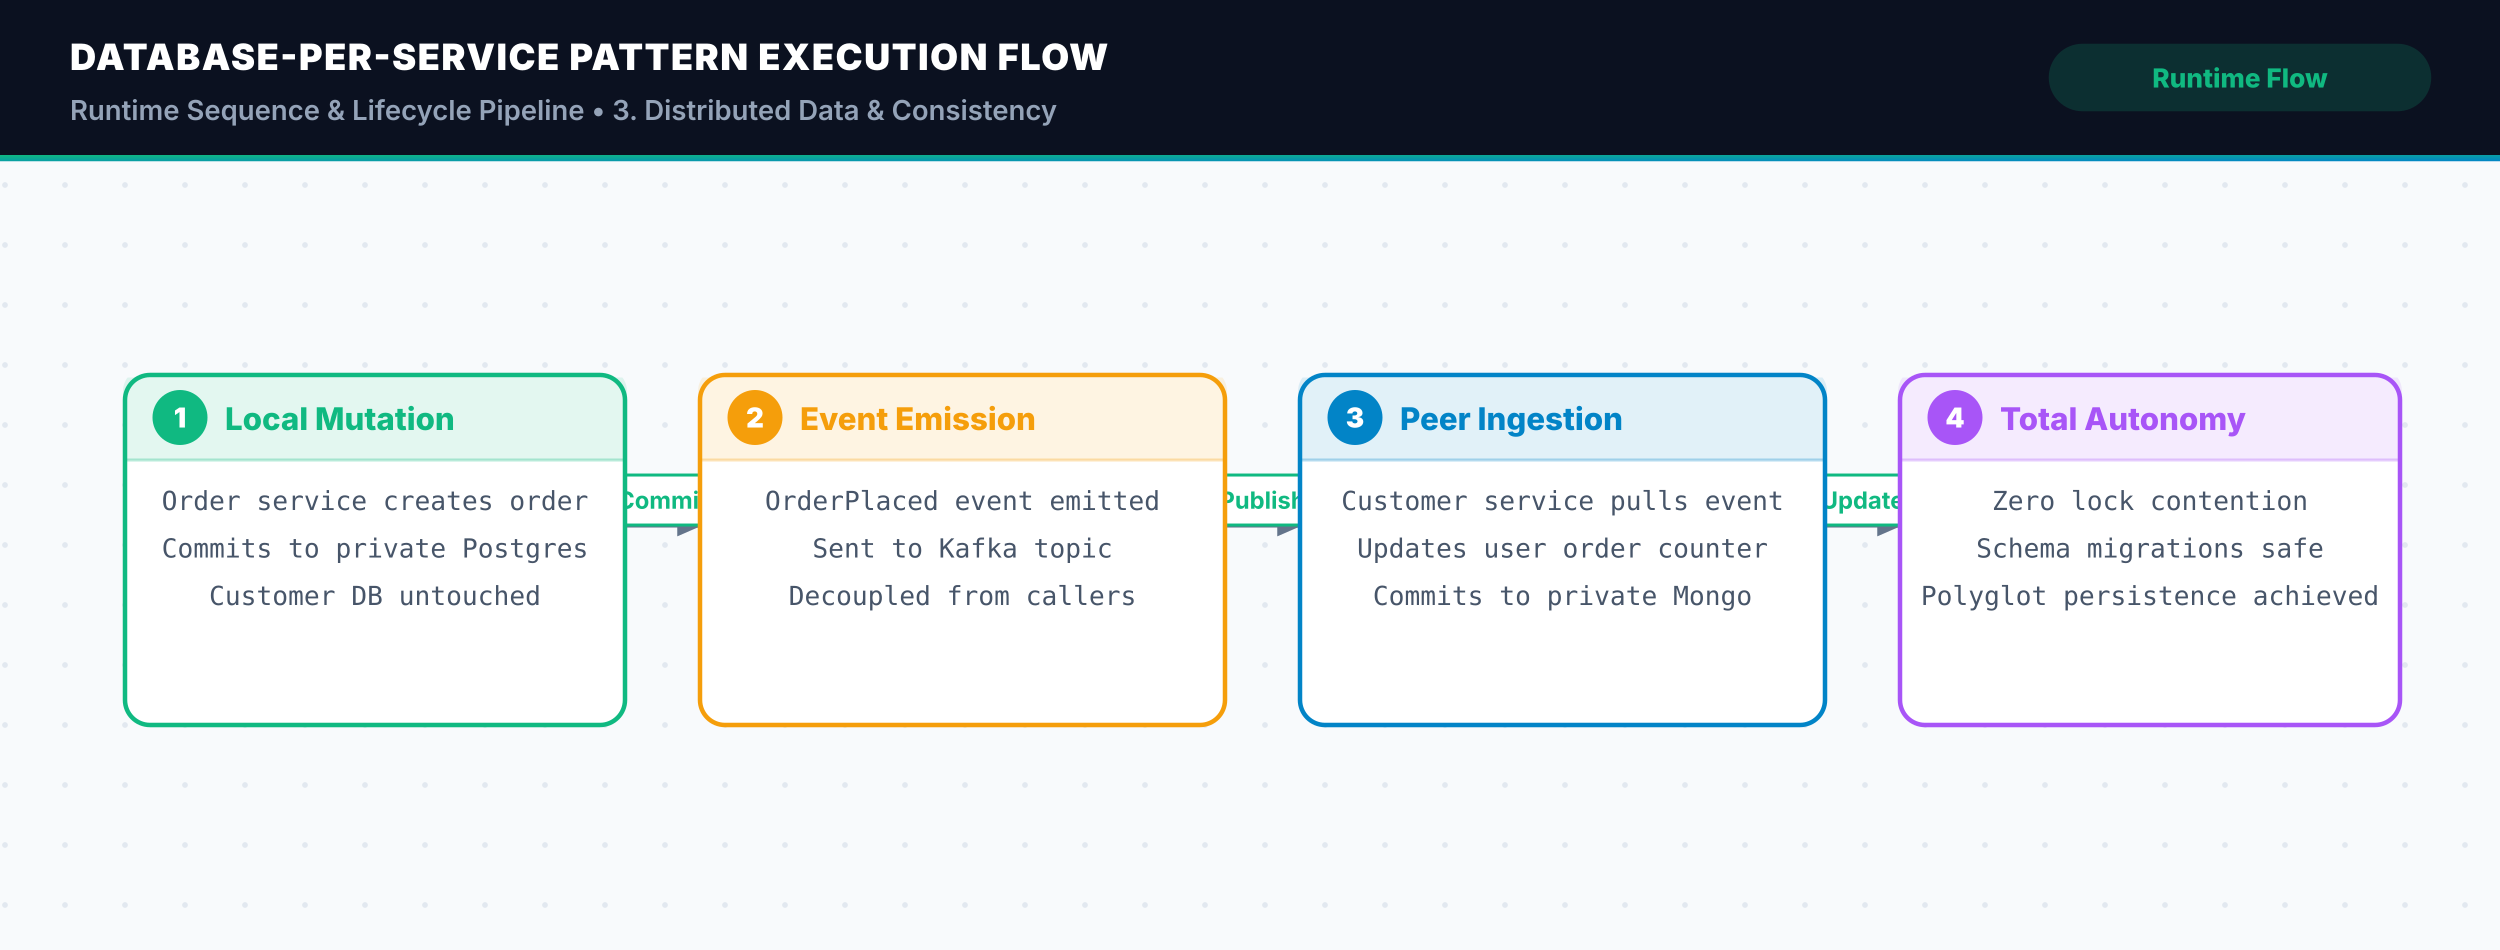
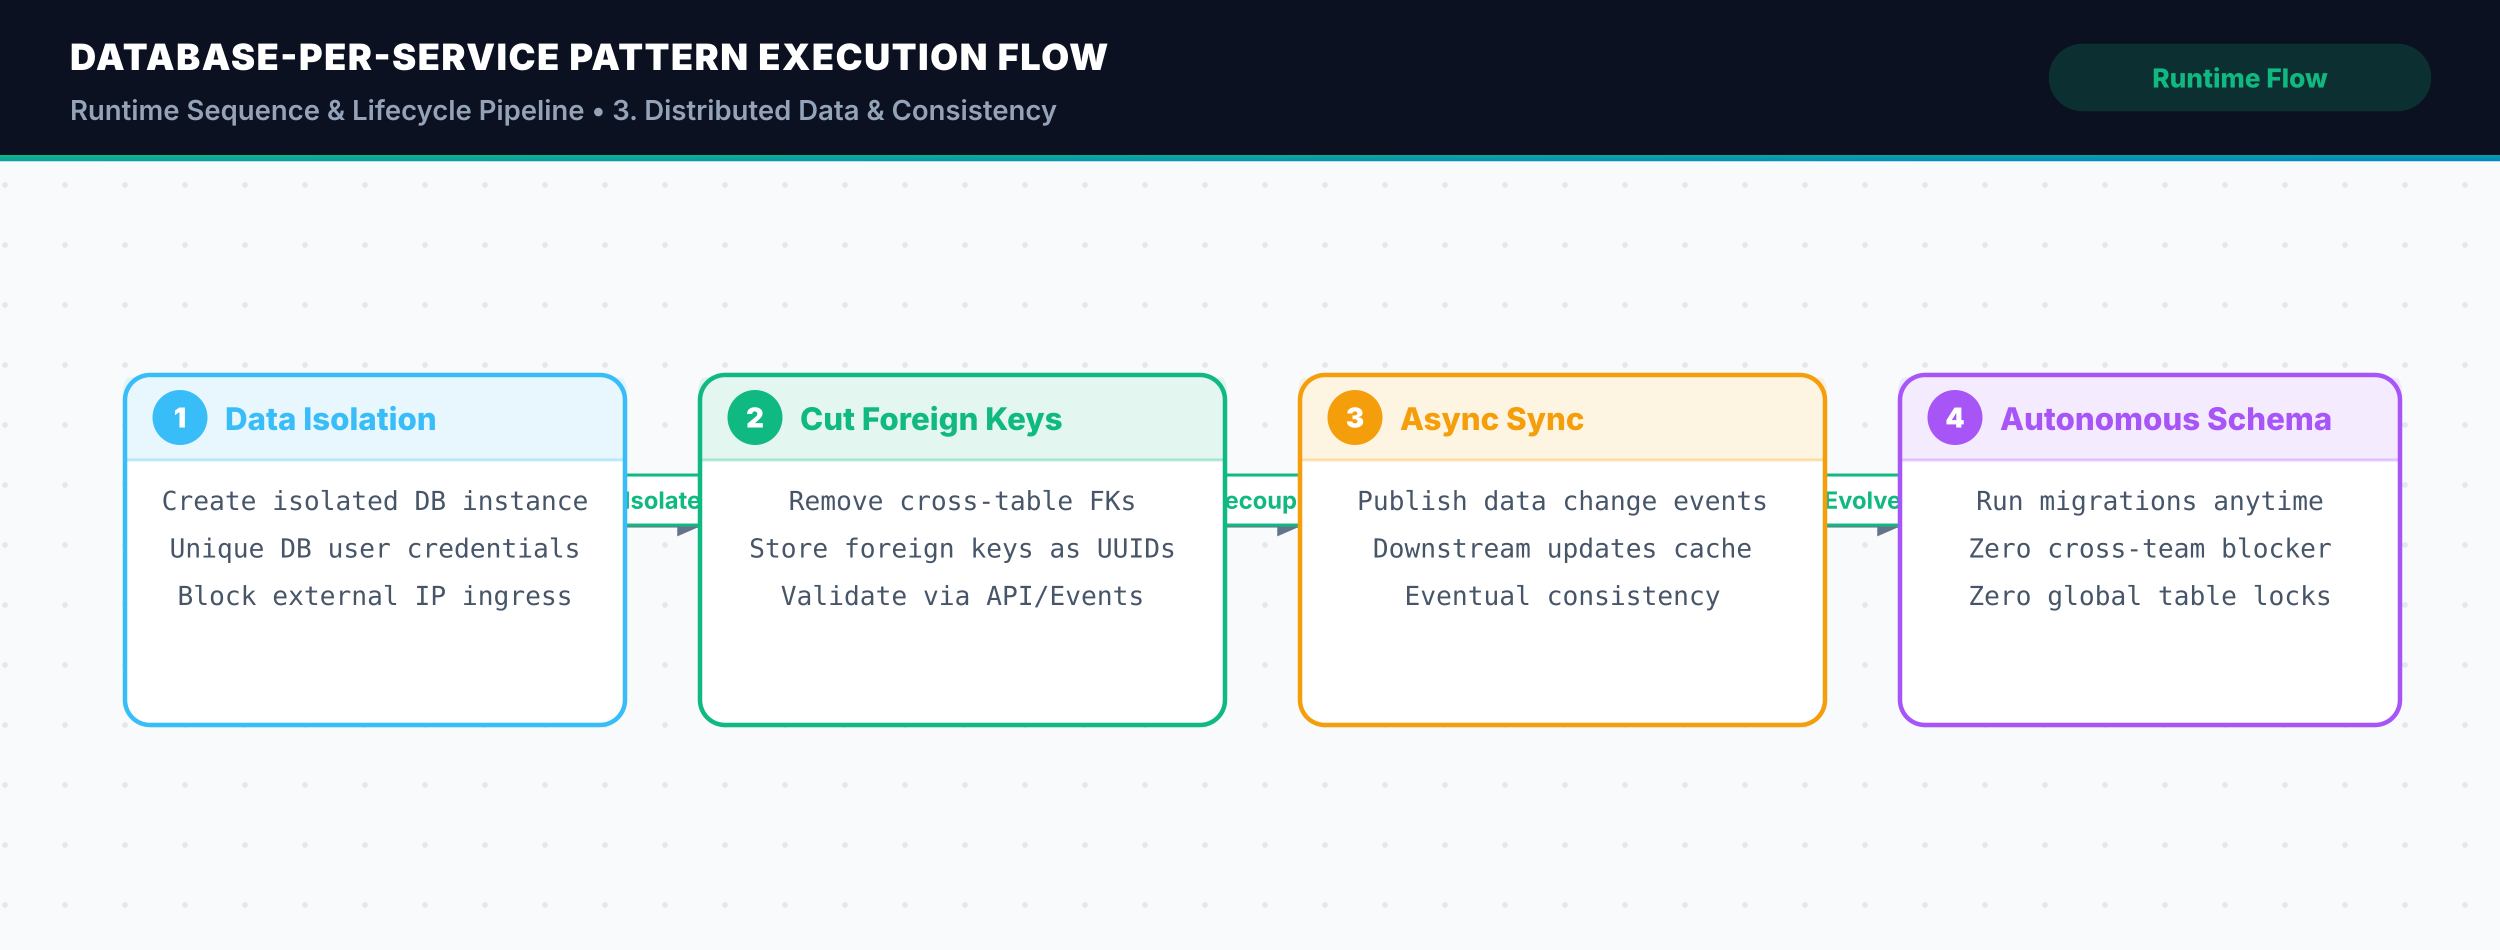
<svg xmlns="http://www.w3.org/2000/svg" viewBox="0 0 1000 380" width="1000" height="380">
  <defs>
    <style>
      .bg { fill: #f8fafc; }
      .grid-dot { fill: #e2e8f0; }
      .header-bg { fill: #0b1120; }
      .header-title { fill: #ffffff; }
      .header-sub { fill: #94a3b8; }
      .card-bg { fill: #ffffff; }
      .text-muted { fill: #475569; }
      .arrow-line { stroke: #64748b; stroke-width: 2; fill: none; stroke-linecap: round; stroke-linejoin: round; }
      .arrow-dash { stroke: #94a3b8; stroke-width: 2; stroke-dasharray: 5,4; fill: none; stroke-linecap: round; }
      .arrow-head { fill: #64748b; }
      .pill-bg { fill: #ffffff; }
      .tier-bg { fill: rgba(241, 245, 249, 0.45); }

      @media (prefers-color-scheme: dark) {
        .bg { fill: #070b14; }
        .grid-dot { fill: #1e293b; }
        .header-bg { fill: #030712; }
        .card-bg { fill: #0f172a; }
        .text-muted { fill: #94a3b8; }
        .arrow-line { stroke: #94a3b8; }
        .arrow-dash { stroke: #64748b; }
        .arrow-head { fill: #94a3b8; }
        .pill-bg { fill: #0f172a; }
        .tier-bg { fill: rgba(15, 23, 42, 0.35); }
      }
    </style>
    <pattern id="grid" width="24" height="24" patternUnits="userSpaceOnUse">
      <circle cx="2" cy="2" r="1.15" class="grid-dot" />
    </pattern>
    <linearGradient id="headerGrad" x1="0%" y1="0%" x2="100%" y2="100%">
      <stop offset="0%" stop-color="#10b981" />
      <stop offset="100%" stop-color="#0284c7" />
    </linearGradient>
    <marker id="arrow" viewBox="0 0 10 10" refX="7" refY="5" markerWidth="6.5" markerHeight="6.5" orient="auto-start-reverse">
      <path d="M 0 1.5 L 8 5 L 0 8.5 z" class="arrow-head" />
    </marker>
  </defs>
  <rect width="1000" height="380" class="bg" />
  <rect width="1000" height="380" fill="url(#grid)" />
  <rect x="0" y="0" width="1000" height="64" class="header-bg" />
  <rect x="0" y="62" width="1000" height="2.5" fill="url(#headerGrad)" />
  <text x="28" y="28" font-family="-apple-system, BlinkMacSystemFont, sans-serif" font-size="14.5" font-weight="900" class="header-title" letter-spacing="0.04em">DATABASE-PER-SERVICE PATTERN EXECUTION FLOW</text>
  <text x="28" y="48" font-family="-apple-system, BlinkMacSystemFont, sans-serif" font-size="11" font-weight="600" class="header-sub">Runtime Sequence &amp; Lifecycle Pipeline • 3. Distributed Data &amp; Consistency</text>
  <rect x="820" y="18" width="152" height="26" rx="13" fill="#10b981" opacity="0.18" stroke="#10b981" stroke-width="1" />
  <text x="896" y="35" text-anchor="middle" font-family="-apple-system, BlinkMacSystemFont, sans-serif" font-size="10.5" font-weight="800" fill="#10b981">Runtime Flow</text>
  <g id="conn-0">
    <path d="M 250 210 L 280 210" class="arrow-line" stroke="#10b981" marker-end="url(#arrow)" />
    <rect x="237" y="190" width="56" height="20" rx="6" class="pill-bg" stroke="#10b981" stroke-width="1.2" />
-     <text x="265" y="203.5" text-anchor="middle" font-family="-apple-system, BlinkMacSystemFont, sans-serif" font-size="9.5" font-weight="750" fill="#10b981">Commit</text>
+     <text x="265" y="203.5" text-anchor="middle" font-family="-apple-system, BlinkMacSystemFont, sans-serif" font-size="9.5" font-weight="750" fill="#10b981">Isolate</text>
  </g>
  <g id="conn-1">
    <path d="M 490 210 L 520 210" class="arrow-line" stroke="#10b981" marker-end="url(#arrow)" />
    <rect x="477" y="190" width="56" height="20" rx="6" class="pill-bg" stroke="#10b981" stroke-width="1.2" />
-     <text x="505" y="203.5" text-anchor="middle" font-family="-apple-system, BlinkMacSystemFont, sans-serif" font-size="9.5" font-weight="750" fill="#10b981">Publish</text>
+     <text x="505" y="203.5" text-anchor="middle" font-family="-apple-system, BlinkMacSystemFont, sans-serif" font-size="9.5" font-weight="750" fill="#10b981">Decouple</text>
  </g>
  <g id="conn-2">
    <path d="M 730 210 L 760 210" class="arrow-line" stroke="#10b981" marker-end="url(#arrow)" />
    <rect x="717" y="190" width="56" height="20" rx="6" class="pill-bg" stroke="#10b981" stroke-width="1.2" />
-     <text x="745" y="203.5" text-anchor="middle" font-family="-apple-system, BlinkMacSystemFont, sans-serif" font-size="9.5" font-weight="750" fill="#10b981">Update</text>
+     <text x="745" y="203.5" text-anchor="middle" font-family="-apple-system, BlinkMacSystemFont, sans-serif" font-size="9.5" font-weight="750" fill="#10b981">Evolve</text>
  </g>
  <g id="node-0" class="node-card">
-     <rect x="50" y="150" width="200" height="140" rx="10" class="card-bg" stroke="#10b981" stroke-width="1.8" />
-     <path d="M 51 151 L 249 151 A 9 9 0 0 1 250 160 L 250 184 L 50 184 L 50 160 A 9 9 0 0 1 51 151 Z" fill="#10b981" opacity="0.12" />
-     <line x1="50" y1="184" x2="250" y2="184" stroke="#10b981" stroke-width="1.2" opacity="0.3" />
-     <circle cx="72" cy="167" r="11" fill="#10b981" />
+     <rect x="50" y="150" width="200" height="140" rx="10" class="card-bg" stroke="#38bdf8" stroke-width="1.8" />
+     <path d="M 51 151 L 249 151 A 9 9 0 0 1 250 160 L 250 184 L 50 184 L 50 160 A 9 9 0 0 1 51 151 Z" fill="#38bdf8" opacity="0.12" />
+     <line x1="50" y1="184" x2="250" y2="184" stroke="#38bdf8" stroke-width="1.2" opacity="0.3" />
+     <circle cx="72" cy="167" r="11" fill="#38bdf8" />
    <text x="72" y="171" text-anchor="middle" font-family="-apple-system, BlinkMacSystemFont, sans-serif" font-size="11" font-weight="900" fill="#ffffff">1</text>
-     <text x="90" y="172" font-family="-apple-system, BlinkMacSystemFont, sans-serif" font-size="12.5" font-weight="800" fill="#10b981">Local Mutation</text>
-     <text x="150" y="204" text-anchor="middle" font-family="ui-monospace, SFMono-Regular, Menlo, Monaco, Consolas, monospace" font-size="10.5" class="text-muted">Order service creates order</text>
-     <text x="150" y="223" text-anchor="middle" font-family="ui-monospace, SFMono-Regular, Menlo, Monaco, Consolas, monospace" font-size="10.5" class="text-muted">Commits to private Postgres</text>
-     <text x="150" y="242" text-anchor="middle" font-family="ui-monospace, SFMono-Regular, Menlo, Monaco, Consolas, monospace" font-size="10.5" class="text-muted">Customer DB untouched</text>
+     <text x="90" y="172" font-family="-apple-system, BlinkMacSystemFont, sans-serif" font-size="12.5" font-weight="800" fill="#38bdf8">Data Isolation</text>
+     <text x="150" y="204" text-anchor="middle" font-family="ui-monospace, SFMono-Regular, Menlo, Monaco, Consolas, monospace" font-size="10.5" class="text-muted">Create isolated DB instance</text>
+     <text x="150" y="223" text-anchor="middle" font-family="ui-monospace, SFMono-Regular, Menlo, Monaco, Consolas, monospace" font-size="10.5" class="text-muted">Unique DB user credentials</text>
+     <text x="150" y="242" text-anchor="middle" font-family="ui-monospace, SFMono-Regular, Menlo, Monaco, Consolas, monospace" font-size="10.5" class="text-muted">Block external IP ingress</text>
  </g>
  <g id="node-1" class="node-card">
-     <rect x="280" y="150" width="210" height="140" rx="10" class="card-bg" stroke="#f59e0b" stroke-width="1.8" />
-     <path d="M 281 151 L 489 151 A 9 9 0 0 1 490 160 L 490 184 L 280 184 L 280 160 A 9 9 0 0 1 281 151 Z" fill="#f59e0b" opacity="0.12" />
-     <line x1="280" y1="184" x2="490" y2="184" stroke="#f59e0b" stroke-width="1.2" opacity="0.3" />
-     <circle cx="302" cy="167" r="11" fill="#f59e0b" />
+     <rect x="280" y="150" width="210" height="140" rx="10" class="card-bg" stroke="#10b981" stroke-width="1.8" />
+     <path d="M 281 151 L 489 151 A 9 9 0 0 1 490 160 L 490 184 L 280 184 L 280 160 A 9 9 0 0 1 281 151 Z" fill="#10b981" opacity="0.12" />
+     <line x1="280" y1="184" x2="490" y2="184" stroke="#10b981" stroke-width="1.2" opacity="0.3" />
+     <circle cx="302" cy="167" r="11" fill="#10b981" />
    <text x="302" y="171" text-anchor="middle" font-family="-apple-system, BlinkMacSystemFont, sans-serif" font-size="11" font-weight="900" fill="#ffffff">2</text>
-     <text x="320" y="172" font-family="-apple-system, BlinkMacSystemFont, sans-serif" font-size="12.5" font-weight="800" fill="#f59e0b">Event Emission</text>
-     <text x="385" y="204" text-anchor="middle" font-family="ui-monospace, SFMono-Regular, Menlo, Monaco, Consolas, monospace" font-size="10.5" class="text-muted">OrderPlaced event emitted</text>
-     <text x="385" y="223" text-anchor="middle" font-family="ui-monospace, SFMono-Regular, Menlo, Monaco, Consolas, monospace" font-size="10.5" class="text-muted">Sent to Kafka topic</text>
-     <text x="385" y="242" text-anchor="middle" font-family="ui-monospace, SFMono-Regular, Menlo, Monaco, Consolas, monospace" font-size="10.5" class="text-muted">Decoupled from callers</text>
+     <text x="320" y="172" font-family="-apple-system, BlinkMacSystemFont, sans-serif" font-size="12.5" font-weight="800" fill="#10b981">Cut Foreign Keys</text>
+     <text x="385" y="204" text-anchor="middle" font-family="ui-monospace, SFMono-Regular, Menlo, Monaco, Consolas, monospace" font-size="10.5" class="text-muted">Remove cross-table FKs</text>
+     <text x="385" y="223" text-anchor="middle" font-family="ui-monospace, SFMono-Regular, Menlo, Monaco, Consolas, monospace" font-size="10.5" class="text-muted">Store foreign keys as UUIDs</text>
+     <text x="385" y="242" text-anchor="middle" font-family="ui-monospace, SFMono-Regular, Menlo, Monaco, Consolas, monospace" font-size="10.5" class="text-muted">Validate via API/Events</text>
  </g>
  <g id="node-2" class="node-card">
-     <rect x="520" y="150" width="210" height="140" rx="10" class="card-bg" stroke="#0284c7" stroke-width="1.8" />
-     <path d="M 521 151 L 729 151 A 9 9 0 0 1 730 160 L 730 184 L 520 184 L 520 160 A 9 9 0 0 1 521 151 Z" fill="#0284c7" opacity="0.12" />
-     <line x1="520" y1="184" x2="730" y2="184" stroke="#0284c7" stroke-width="1.2" opacity="0.3" />
-     <circle cx="542" cy="167" r="11" fill="#0284c7" />
+     <rect x="520" y="150" width="210" height="140" rx="10" class="card-bg" stroke="#f59e0b" stroke-width="1.8" />
+     <path d="M 521 151 L 729 151 A 9 9 0 0 1 730 160 L 730 184 L 520 184 L 520 160 A 9 9 0 0 1 521 151 Z" fill="#f59e0b" opacity="0.12" />
+     <line x1="520" y1="184" x2="730" y2="184" stroke="#f59e0b" stroke-width="1.2" opacity="0.3" />
+     <circle cx="542" cy="167" r="11" fill="#f59e0b" />
    <text x="542" y="171" text-anchor="middle" font-family="-apple-system, BlinkMacSystemFont, sans-serif" font-size="11" font-weight="900" fill="#ffffff">3</text>
-     <text x="560" y="172" font-family="-apple-system, BlinkMacSystemFont, sans-serif" font-size="12.5" font-weight="800" fill="#0284c7">Peer Ingestion</text>
-     <text x="625" y="204" text-anchor="middle" font-family="ui-monospace, SFMono-Regular, Menlo, Monaco, Consolas, monospace" font-size="10.5" class="text-muted">Customer service pulls event</text>
-     <text x="625" y="223" text-anchor="middle" font-family="ui-monospace, SFMono-Regular, Menlo, Monaco, Consolas, monospace" font-size="10.5" class="text-muted">Updates user order counter</text>
-     <text x="625" y="242" text-anchor="middle" font-family="ui-monospace, SFMono-Regular, Menlo, Monaco, Consolas, monospace" font-size="10.5" class="text-muted">Commits to private Mongo</text>
+     <text x="560" y="172" font-family="-apple-system, BlinkMacSystemFont, sans-serif" font-size="12.5" font-weight="800" fill="#f59e0b">Async Sync</text>
+     <text x="625" y="204" text-anchor="middle" font-family="ui-monospace, SFMono-Regular, Menlo, Monaco, Consolas, monospace" font-size="10.5" class="text-muted">Publish data change events</text>
+     <text x="625" y="223" text-anchor="middle" font-family="ui-monospace, SFMono-Regular, Menlo, Monaco, Consolas, monospace" font-size="10.5" class="text-muted">Downstream updates cache</text>
+     <text x="625" y="242" text-anchor="middle" font-family="ui-monospace, SFMono-Regular, Menlo, Monaco, Consolas, monospace" font-size="10.5" class="text-muted">Eventual consistency</text>
  </g>
  <g id="node-3" class="node-card">
    <rect x="760" y="150" width="200" height="140" rx="10" class="card-bg" stroke="#a855f7" stroke-width="1.8" />
    <path d="M 761 151 L 959 151 A 9 9 0 0 1 960 160 L 960 184 L 760 184 L 760 160 A 9 9 0 0 1 761 151 Z" fill="#a855f7" opacity="0.12" />
    <line x1="760" y1="184" x2="960" y2="184" stroke="#a855f7" stroke-width="1.2" opacity="0.3" />
    <circle cx="782" cy="167" r="11" fill="#a855f7" />
    <text x="782" y="171" text-anchor="middle" font-family="-apple-system, BlinkMacSystemFont, sans-serif" font-size="11" font-weight="900" fill="#ffffff">4</text>
-     <text x="800" y="172" font-family="-apple-system, BlinkMacSystemFont, sans-serif" font-size="12.5" font-weight="800" fill="#a855f7">Total Autonomy</text>
-     <text x="860" y="204" text-anchor="middle" font-family="ui-monospace, SFMono-Regular, Menlo, Monaco, Consolas, monospace" font-size="10.5" class="text-muted">Zero lock contention</text>
-     <text x="860" y="223" text-anchor="middle" font-family="ui-monospace, SFMono-Regular, Menlo, Monaco, Consolas, monospace" font-size="10.5" class="text-muted">Schema migrations safe</text>
-     <text x="860" y="242" text-anchor="middle" font-family="ui-monospace, SFMono-Regular, Menlo, Monaco, Consolas, monospace" font-size="10.5" class="text-muted">Polyglot persistence achieved</text>
+     <text x="800" y="172" font-family="-apple-system, BlinkMacSystemFont, sans-serif" font-size="12.5" font-weight="800" fill="#a855f7">Autonomous Schema</text>
+     <text x="860" y="204" text-anchor="middle" font-family="ui-monospace, SFMono-Regular, Menlo, Monaco, Consolas, monospace" font-size="10.5" class="text-muted">Run migrations anytime</text>
+     <text x="860" y="223" text-anchor="middle" font-family="ui-monospace, SFMono-Regular, Menlo, Monaco, Consolas, monospace" font-size="10.5" class="text-muted">Zero cross-team blocker</text>
+     <text x="860" y="242" text-anchor="middle" font-family="ui-monospace, SFMono-Regular, Menlo, Monaco, Consolas, monospace" font-size="10.5" class="text-muted">Zero global table locks</text>
  </g>
</svg>
